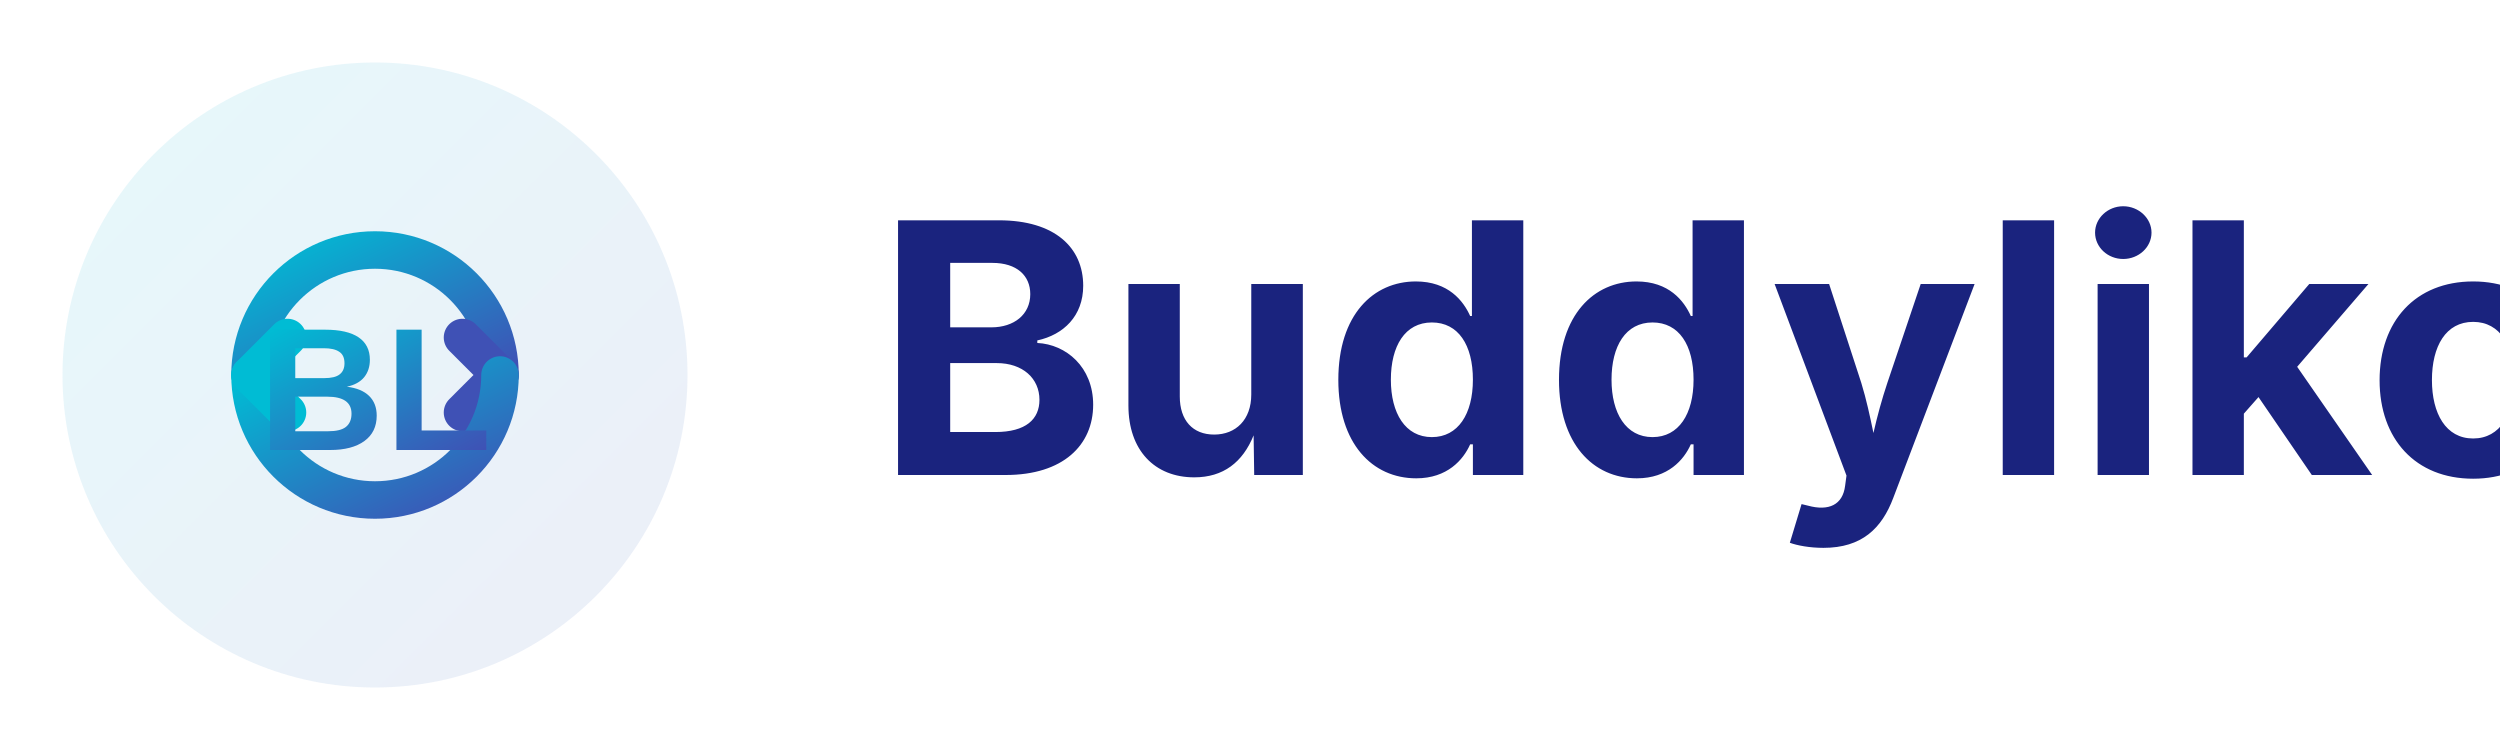
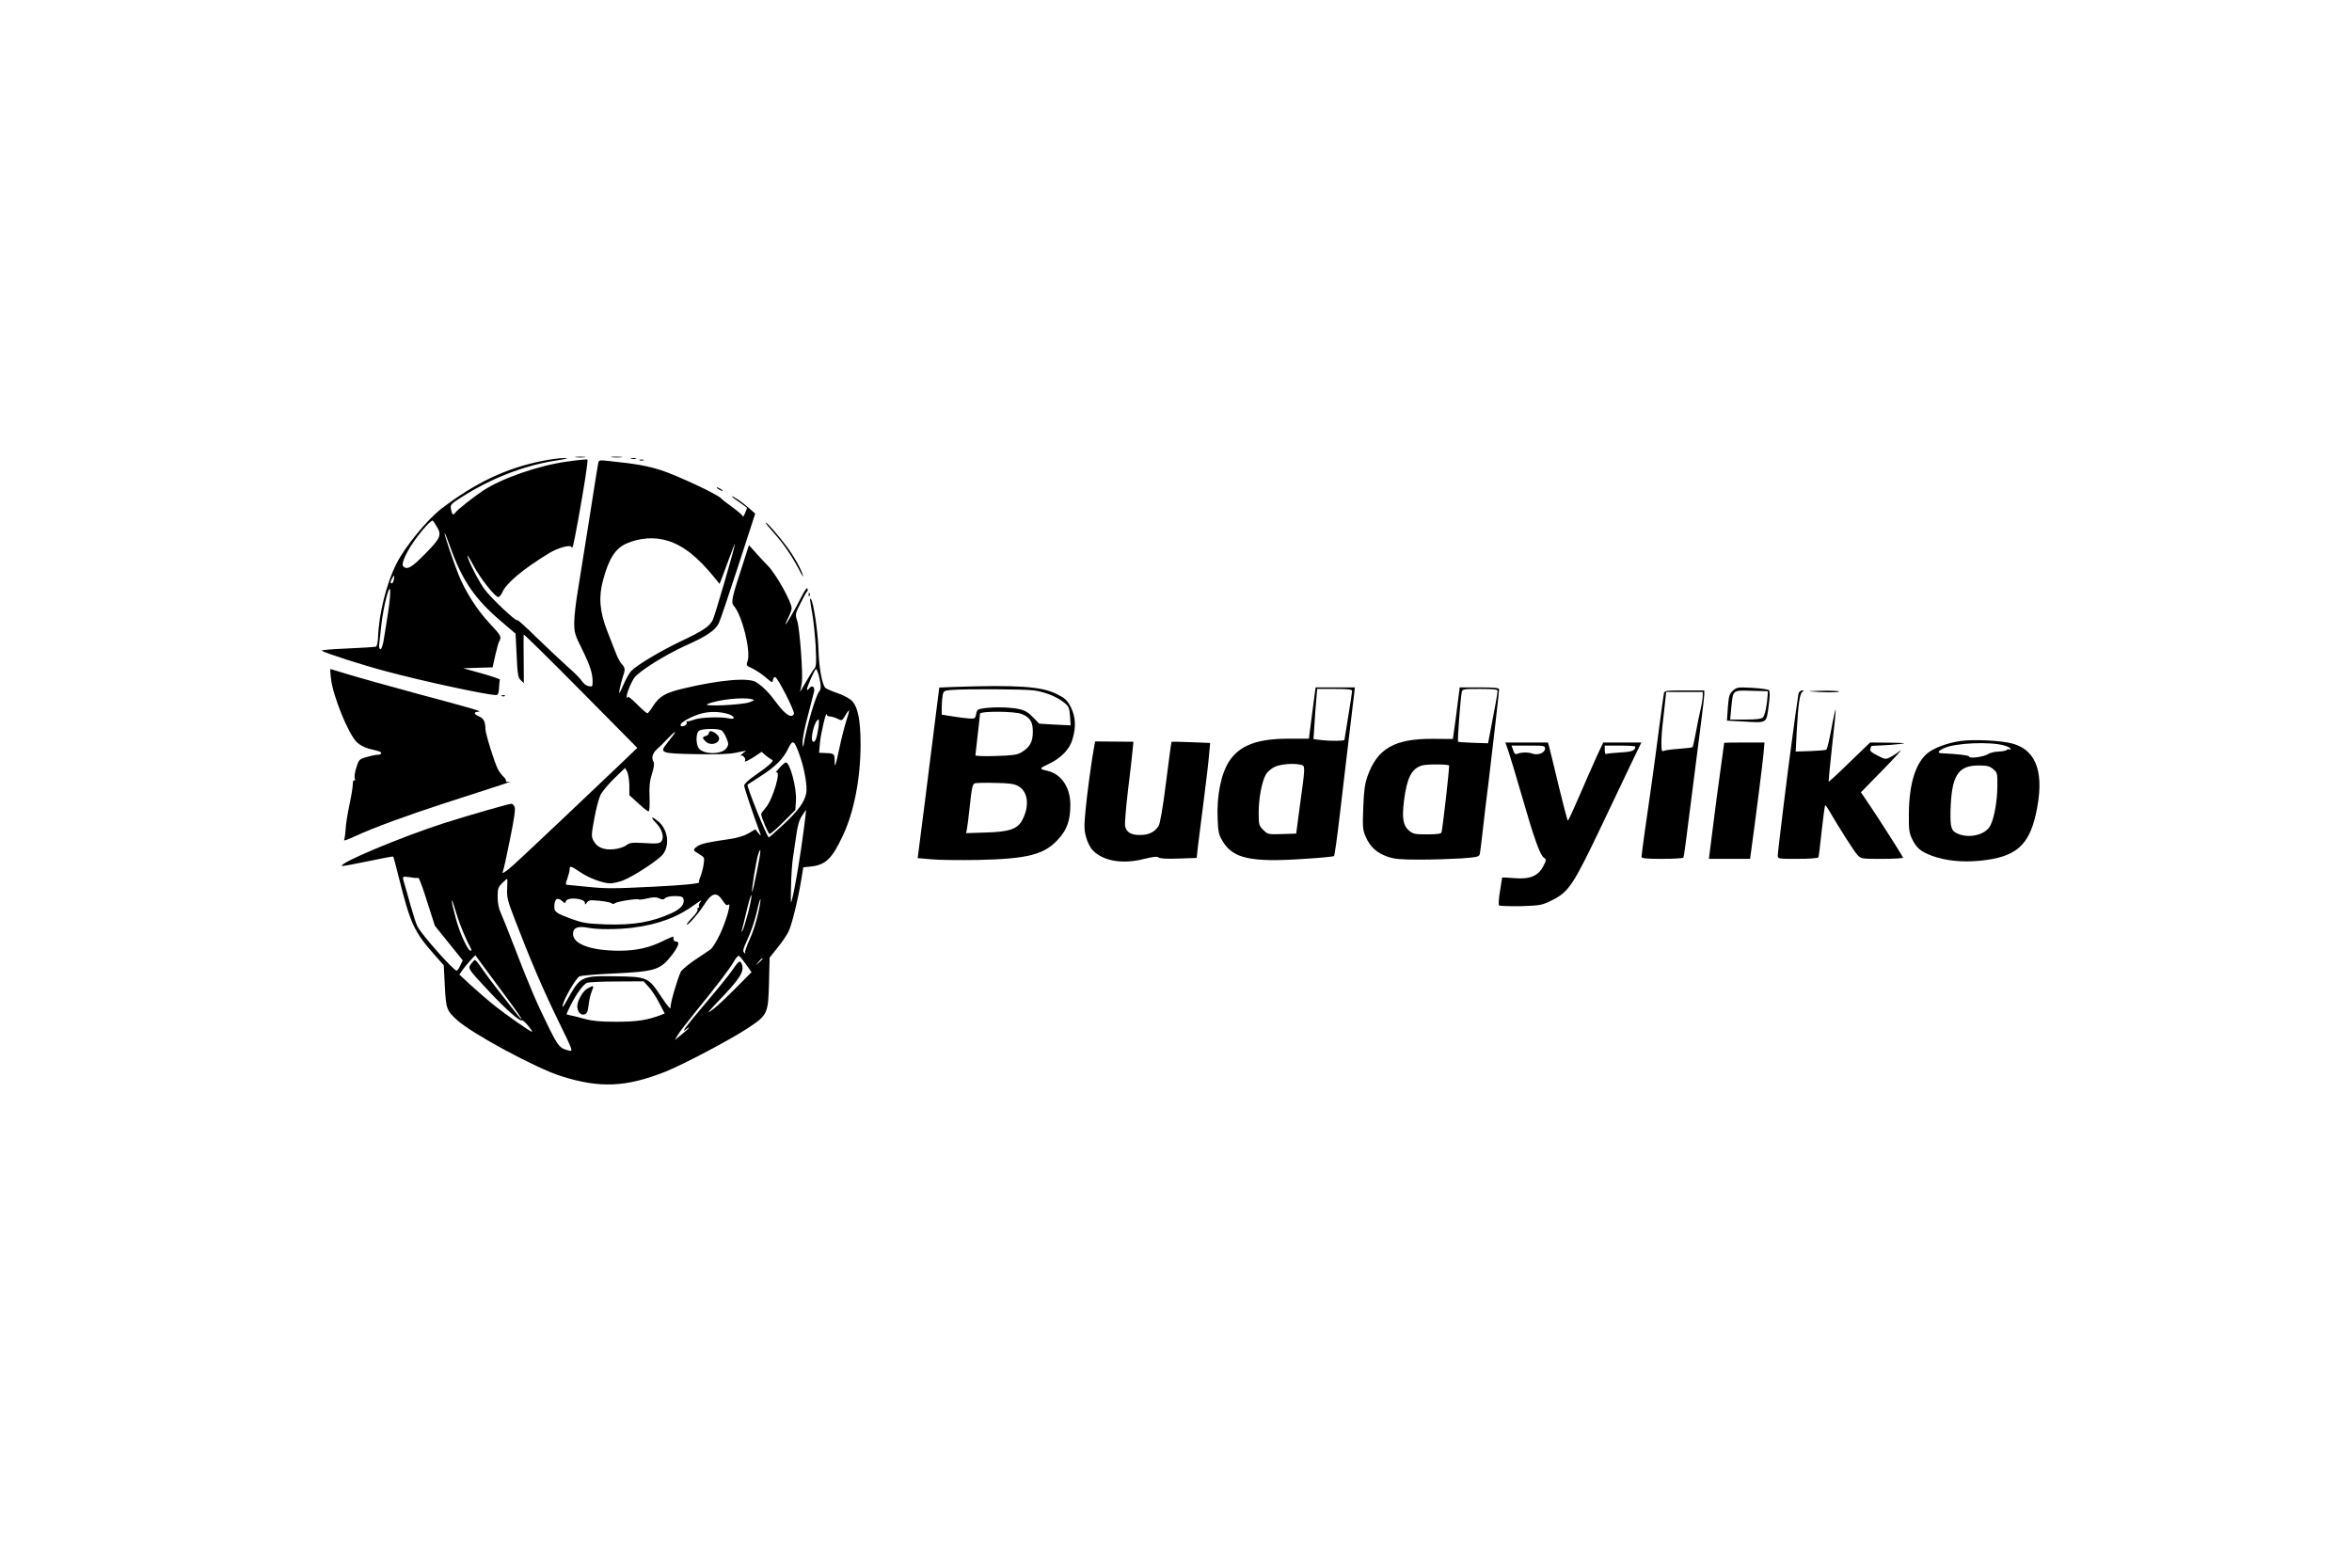
- <svg xmlns="http://www.w3.org/2000/svg" width="200" height="60" viewBox="0 0 200 60">
-   <defs>
-     <linearGradient id="buddyGradientC" x1="0%" y1="0%" x2="100%" y2="100%">
-       <stop offset="0%" style="stop-color:#00BCD4;stop-opacity:1" />
-       <stop offset="100%" style="stop-color:#3F51B5;stop-opacity:1" />
-     </linearGradient>
-   </defs>
-   <circle cx="30" cy="30" r="25" fill="url(#buddyGradientC)" opacity="0.1" />
-   <path d="M 20 30 A 10 10 0 1 1 40 30" stroke="url(#buddyGradientC)" stroke-width="3" fill="none" stroke-linecap="round" />
-   <path d="M 40 30 L 37 27 M 40 30 L 37 33" stroke="#3F51B5" stroke-width="3" stroke-linecap="round" />
-   <path d="M 40 30 A 10 10 0 1 1 20 30" stroke="url(#buddyGradientC)" stroke-width="3" fill="none" stroke-linecap="round" />
-   <path d="M 20 30 L 23 27 M 20 30 L 23 33" stroke="#00BCD4" stroke-width="3" stroke-linecap="round" />
-   <text x="30" y="36" font-family="Arial, sans-serif" font-size="14" font-weight="bold" fill="url(#buddyGradientC)" text-anchor="middle">BL</text>
-   <text x="70" y="38" font-family="-apple-system, BlinkMacSystemFont, 'Segoe UI', sans-serif" font-size="28" font-weight="700" fill="#1A237E">Buddyliko</text>
+ <svg xmlns="http://www.w3.org/2000/svg" version="1.0" width="1536pt" height="1024pt" viewBox="0 0 1536 1024" preserveAspectRatio="xMidYMid meet">
+   <g transform="translate(0,1024) scale(0.1,-0.1)" fill="#000000" stroke="none">
+     <path d="M3763 7253 c15 -2 39 -2 55 0 15 2 2 4 -28 4 -30 0 -43 -2 -27 -4z" />
+     <path d="M3998 7253 c18 -2 45 -2 60 0 15 2 0 4 -33 4 -33 0 -45 -2 -27 -4z" />
+     <path d="M3545 7230 c-238 -47 -440 -143 -660 -311 -94 -71 -240 -250 -296 -361 -65 -128 -115 -328 -120 -480 -2 -34 -7 -59 -14 -62 -7 -2 -92 -8 -190 -12 -101 -4 -171 -10 -163 -15 23 -15 278 -97 416 -133 240 -65 664 -156 722 -156 12 0 17 11 19 47 1 26 4 50 6 53 3 4 -51 22 -118 41 l-122 34 96 3 96 3 17 77 c10 42 21 85 27 94 15 29 12 36 -64 117 -81 86 -159 209 -202 316 -37 94 -96 268 -91 272 2 2 18 -38 36 -89 80 -223 161 -341 339 -492 l88 -75 7 -142 c6 -125 9 -145 27 -162 l20 -19 -1 154 c-1 84 -1 158 0 163 0 6 167 -159 371 -365 l371 -375 -119 -114 c-165 -158 -605 -574 -681 -643 -56 -52 -94 -75 -77 -48 3 5 24 98 45 205 30 147 37 201 30 216 -6 10 -14 19 -19 19 -18 0 -275 -74 -439 -126 -279 -90 -688 -261 -669 -280 2 -3 78 11 168 30 90 19 165 33 167 31 2 -2 19 -66 38 -142 74 -296 99 -350 230 -498 l62 -70 7 -138 c8 -148 12 -158 80 -220 98 -89 513 -313 676 -365 255 -82 427 -74 685 28 121 49 428 211 542 287 125 83 129 93 134 293 l4 165 52 65 c29 35 61 83 72 106 21 43 60 201 83 339 l13 80 50 5 c97 11 137 50 209 203 73 156 115 373 115 595 0 160 -18 247 -59 287 -16 14 -58 37 -96 49 -37 13 -71 28 -75 33 -22 23 -42 136 -45 252 -3 112 -33 313 -50 329 -8 8 -6 -5 10 -98 8 -47 18 -142 22 -213 5 -106 4 -130 -9 -145 -9 -9 -34 -51 -58 -92 -23 -41 -39 -66 -35 -55 4 11 9 38 12 60 7 61 -14 344 -30 397 -15 46 -14 48 22 120 20 40 39 74 43 76 4 2 4 10 1 18 -3 8 -18 -12 -39 -54 -41 -82 -104 -190 -104 -179 0 4 9 25 20 47 11 22 20 47 20 57 0 40 -99 218 -152 274 -29 30 -70 74 -90 97 l-37 41 -44 -137 c-68 -207 -74 -238 -55 -259 55 -62 113 -297 90 -362 -10 -27 -8 -30 31 -47 23 -11 62 -37 87 -58 43 -37 45 -38 48 -17 2 12 9 20 15 18 18 -6 128 -223 122 -239 -13 -33 -56 -7 -110 66 -53 72 -90 109 -135 139 -48 33 -235 17 -472 -39 -123 -29 -161 -51 -203 -116 -16 -26 -33 -47 -37 -47 -5 -1 -35 26 -68 59 -33 33 -60 55 -60 48 0 -6 -3 -8 -6 -5 -9 8 23 94 48 129 31 44 202 151 342 214 132 59 186 96 210 143 8 14 64 181 126 371 l112 345 -45 40 c-43 37 -107 81 -107 72 0 -3 25 -21 98 -73 2 -1 -4 -17 -12 -35 -8 -19 -15 -29 -15 -22 -1 7 -30 32 -65 58 -35 25 -69 51 -76 59 -21 26 -293 153 -394 185 -93 29 -160 41 -333 59 -72 8 -72 8 -77 -17 -3 -14 -28 -172 -56 -351 -28 -179 -62 -390 -75 -470 -14 -80 -25 -177 -25 -216 0 -65 4 -80 49 -170 54 -109 71 -161 71 -215 0 -34 -2 -36 -26 -31 -15 3 -33 17 -42 31 -8 14 -51 58 -95 96 -43 39 -135 125 -203 191 -68 67 -124 118 -126 113 -5 -13 -172 145 -213 201 -33 45 -84 140 -106 198 -16 43 0 21 36 -47 41 -77 138 -201 159 -201 7 0 19 14 26 30 25 60 134 152 308 258 55 33 134 55 143 40 9 -14 10 -10 44 172 39 215 67 392 61 398 -3 3 -63 -3 -133 -13 -187 -26 -427 -109 -550 -191 -66 -44 -163 -121 -180 -143 -14 -20 -21 -13 -28 25 -5 27 -1 32 70 77 191 122 402 204 605 237 85 13 102 18 65 18 -27 0 -90 -8 -140 -18z m-696 -424 c38 -60 30 -79 -71 -182 -90 -92 -119 -109 -145 -83 -17 17 29 111 95 197 46 60 86 102 98 102 1 0 12 -15 23 -34z m1511 -98 c101 -31 195 -104 307 -242 l32 -40 12 30 c6 16 29 76 50 134 21 58 38 101 38 97 2 -17 -131 -472 -145 -498 -21 -41 -64 -70 -204 -136 -137 -65 -292 -158 -328 -196 -12 -13 -36 -55 -52 -93 -26 -59 -29 -63 -24 -29 4 22 13 57 20 79 18 51 18 63 -5 88 -11 11 -28 43 -39 72 -11 28 -37 94 -57 146 -49 126 -57 221 -26 333 38 141 81 206 155 238 87 37 181 43 266 17z m-1788 -253 c-2 -14 -8 -25 -13 -25 -12 0 -11 7 1 31 14 26 18 24 12 -6z m-36 -205 c-9 -58 -21 -138 -28 -177 -6 -43 -16 -73 -23 -73 -7 0 -10 11 -9 28 2 15 8 72 14 127 13 119 53 277 58 230 2 -16 -3 -77 -12 -135z m2812 -425 c14 -54 15 -88 3 -100 -23 -24 -84 -233 -104 -355 -2 -14 -5 -5 -6 20 0 25 15 104 35 175 19 72 37 142 40 156 7 33 -13 47 -31 23 -8 -11 -15 -14 -15 -7 0 17 51 133 59 133 4 0 12 -20 19 -45z m-439 -152 c21 -5 20 -7 -15 -20 -48 -18 -314 -30 -274 -12 66 29 233 47 289 32z m619 -138 c-11 -33 -33 -118 -48 -190 -24 -112 -28 -123 -29 -80 -1 55 0 54 -74 57 l-28 1 6 68 c6 62 42 212 44 182 1 -7 10 -13 21 -13 12 0 34 -7 50 -15 28 -14 29 -14 50 21 11 20 23 35 25 33 2 -2 -6 -31 -17 -64z m-782 44 c53 -14 64 -43 12 -31 -52 11 -179 7 -223 -8 -22 -8 -44 -13 -48 -12 -5 1 -6 -2 -2 -7 3 -6 -3 -15 -14 -21 -11 -5 -22 -6 -25 -1 -9 13 24 37 89 65 66 28 138 33 211 15z m599 -91 c-10 -69 -22 -101 -36 -92 -21 13 12 144 37 144 3 0 3 -24 -1 -52z m-635 -18 c10 -5 25 -28 34 -51 15 -37 15 -44 1 -65 -26 -40 -135 -45 -176 -8 -26 23 -27 109 -2 122 22 13 121 14 143 2z m-311 -29 c-8 -10 -27 -35 -43 -56 -51 -63 -41 -67 189 -71 142 -3 219 0 264 10 l64 13 -24 -19 c-13 -11 -19 -17 -13 -14 15 8 38 -20 29 -34 -8 -13 33 7 79 39 l30 20 27 -24 c16 -13 34 -25 41 -28 16 -6 -18 -37 -114 -104 -40 -27 -68 -54 -68 -64 0 -14 56 -182 105 -314 6 -17 4 -16 -13 4 l-19 24 -44 -26 c-28 -16 -72 -30 -119 -37 -142 -20 -193 -31 -216 -48 -31 -23 -30 -26 12 -51 35 -21 36 -23 29 -67 -3 -24 -13 -60 -20 -78 -8 -18 -12 -36 -9 -38 9 -9 -97 -20 -301 -30 -260 -13 -309 -13 -435 0 -58 6 -113 11 -122 12 -16 0 -16 3 -3 41 8 23 15 50 15 60 0 26 7 24 68 -17 61 -41 150 -74 198 -74 18 0 57 9 85 20 72 29 235 136 260 172 46 64 29 165 -37 217 -42 33 -48 24 -10 -14 40 -40 56 -96 35 -121 -12 -14 -29 -16 -108 -11 -83 5 -97 3 -121 -14 -15 -12 -50 -23 -81 -26 -66 -7 -111 12 -134 57 -14 27 -13 39 6 142 11 62 29 131 40 154 10 22 51 71 90 109 l71 69 14 -25 c7 -13 13 -53 14 -89 l0 -64 58 -53 c31 -29 62 -53 67 -53 6 0 9 35 7 92 -3 71 1 108 16 155 12 37 16 66 11 75 -17 26 -9 57 22 85 17 15 50 47 72 71 43 44 59 55 36 23z m824 -136 c31 -88 51 -204 42 -247 -12 -59 -53 -114 -147 -202 -51 -47 -94 -86 -97 -86 -12 1 -148 338 -139 345 2 1 41 27 88 57 96 62 146 112 179 182 29 58 38 52 74 -49z m25 -492 c-20 -155 -52 -350 -72 -433 -12 -53 -13 -51 -10 70 1 69 7 154 13 190 5 36 15 103 22 150 8 58 19 96 37 122 13 21 25 38 26 38 1 0 -6 -62 -16 -137z m-305 -266 c-15 -75 -29 -135 -31 -132 -6 5 27 210 40 246 21 61 18 18 -9 -114z m-2211 -41 c4 3 30 -67 57 -154 l51 -159 91 -113 91 -113 -16 -33 c-8 -19 -19 -34 -24 -34 -20 0 -228 234 -256 289 -8 14 -28 78 -46 141 -17 63 -36 128 -41 144 -13 43 -13 43 39 36 26 -5 50 -6 54 -4z m580 -70 c-3 -57 2 -78 54 -212 99 -258 183 -453 282 -656 90 -184 95 -197 72 -191 -64 14 -74 26 -139 158 -75 151 -126 270 -222 520 -38 99 -78 199 -89 223 -13 27 -20 64 -20 103 0 54 3 64 29 90 16 16 31 29 33 29 2 0 2 -29 0 -64z m1407 -78 c18 -28 27 -35 37 -27 22 18 -11 -101 -54 -193 -21 -45 -49 -91 -63 -100 -13 -10 -59 -40 -102 -69 -42 -28 -83 -63 -91 -77 -23 -48 -69 -206 -67 -232 2 -17 -17 4 -61 70 -85 128 -89 130 -305 133 -219 3 -223 0 -311 -158 -24 -43 -32 -52 -27 -30 9 43 86 175 109 187 11 6 109 14 220 19 274 13 307 23 381 117 46 58 57 92 30 92 -13 0 -19 11 -17 31 1 4 -30 -8 -67 -27 -91 -45 -176 -64 -287 -64 -198 0 -319 50 -300 125 7 28 38 36 96 25 61 -12 188 -12 290 0 168 21 296 69 410 153 30 22 47 31 37 19 -11 -11 -16 -26 -12 -31 3 -6 1 -11 -5 -11 -6 0 -8 -5 -4 -11 3 -6 -13 -31 -37 -55 -24 -24 -38 -44 -33 -44 12 0 80 79 109 125 53 85 85 93 124 33z m167 -79 c-15 -56 -31 -109 -37 -118 -9 -13 -9 -13 -4 4 3 11 18 69 32 130 14 60 28 104 30 97 3 -6 -7 -58 -21 -113z m-422 87 c8 -32 -20 -64 -77 -90 -132 -60 -251 -80 -433 -74 -124 5 -148 9 -223 36 -97 36 -111 46 -111 77 0 53 19 68 52 39 16 -16 18 -16 24 0 11 29 124 18 124 -12 0 -13 2 -13 13 3 12 16 23 17 83 11 38 -4 73 -11 78 -16 6 -6 14 -6 21 0 13 11 143 32 155 25 4 -3 31 0 59 7 39 9 57 9 76 0 21 -10 29 -9 40 2 9 8 34 13 64 13 41 -1 51 -4 55 -21z m486 -97 c-11 -52 -36 -127 -55 -167 -19 -41 -32 -79 -29 -85 5 -8 2 -8 -6 0 -11 10 -7 26 23 90 20 43 46 120 58 171 11 51 23 91 25 89 3 -2 -4 -47 -16 -98z m-1961 -22 c17 -54 54 -143 89 -209 2 -5 0 -8 -5 -8 -18 0 -73 120 -97 214 -15 54 -26 103 -25 110 1 12 4 3 38 -107z m161 -309 c25 -34 94 -127 153 -207 59 -79 106 -146 103 -148 -2 -2 -30 30 -62 73 -33 42 -81 104 -108 138 -26 33 -66 87 -88 119 -21 31 -42 57 -46 57 -4 0 -15 -12 -25 -25 -23 -32 -23 -31 120 -184 110 -117 199 -195 212 -186 5 2 22 -13 40 -35 18 -22 29 -40 26 -40 -11 0 -175 115 -246 172 -37 29 -103 87 -148 127 l-81 75 17 25 c12 20 83 101 88 101 0 0 21 -28 45 -62z m1721 4 l37 -52 -102 -103 c-55 -56 -121 -118 -146 -137 -50 -38 -43 -27 28 47 147 153 175 197 156 247 -10 26 -21 19 -58 -36 -19 -29 -100 -129 -180 -223 -129 -152 -166 -202 -121 -165 8 7 15 10 15 7 0 -2 -21 -22 -47 -43 l-47 -38 20 33 c10 18 62 85 114 149 141 173 224 282 251 329 13 24 29 41 34 40 6 -2 26 -27 46 -55z m109 35 c0 -2 -10 -12 -22 -23 l-23 -19 19 23 c18 21 26 27 26 19z m-746 -181 c18 -18 49 -65 70 -105 l37 -71 -25 -10 c-90 -34 -156 -44 -291 -44 -104 0 -157 5 -205 18 -36 10 -77 21 -92 23 -16 3 -28 7 -28 9 0 3 12 28 26 57 39 77 83 137 107 147 12 5 100 9 196 9 l174 1 31 -34z" />
+     <path d="M4630 5453 c0 -8 -9 -17 -20 -20 -25 -7 -25 -15 -1 -37 42 -38 114 2 77 42 -23 26 -56 35 -56 15z" />
+     <path d="M5089 5223 c-18 -20 -28 -33 -21 -29 37 21 -21 -177 -67 -229 -17 -20 -31 -39 -30 -43 1 -22 46 -126 54 -129 6 -2 46 33 90 77 l79 79 4 61 c6 82 -39 250 -66 250 -5 0 -24 -16 -43 -37z" />
+     <path d="M3838 3784 c-31 -16 -68 -80 -68 -117 0 -35 23 -61 47 -53 16 5 22 18 27 62 3 31 13 71 21 90 16 38 12 40 -27 18z" />
+     <path d="M4123 7243 c9 -2 23 -2 30 0 6 3 -1 5 -18 5 -16 0 -22 -2 -12 -5z" />
+     <path d="M4178 7233 c6 -2 18 -2 25 0 6 3 1 5 -13 5 -14 0 -19 -2 -12 -5z" />
+     <path d="M4680 7056 c0 -3 9 -10 20 -16 11 -6 20 -8 20 -6 0 3 -9 10 -20 16 -11 6 -20 8 -20 6z" />
+     <path d="M5000 6826 c0 -4 23 -33 51 -64 61 -67 122 -155 167 -242 18 -36 30 -54 26 -40 -10 40 -61 130 -107 191 -57 76 -136 166 -137 155z" />
+     <path d="M5281 6354 c0 -11 3 -14 6 -6 3 7 2 16 -1 19 -3 4 -6 -2 -5 -13z" />
+     <path d="M2162 5804 c13 -112 113 -358 168 -412 16 -16 49 -34 77 -42 26 -6 56 -14 66 -17 25 -6 21 -23 -6 -23 -13 0 -46 -7 -73 -15 -48 -14 -51 -17 -67 -69 -10 -29 -14 -62 -10 -71 4 -11 2 -16 -4 -12 -5 3 -9 -7 -9 -26 0 -18 -10 -78 -22 -134 -12 -57 -24 -129 -25 -161 -2 -32 -7 -63 -10 -70 -4 -6 27 5 70 25 123 57 339 136 588 217 381 122 451 146 422 140 -16 -2 -26 -1 -23 4 3 5 -4 18 -15 28 -12 10 -28 32 -37 49 -23 44 -82 234 -82 264 0 47 -12 69 -41 81 -35 15 -38 30 -6 31 32 1 -22 17 -403 119 -184 50 -385 106 -446 125 -62 19 -114 35 -116 35 -2 0 -1 -30 4 -66z" />
+     <path d="M6230 5753 l-96 -4 -23 -182 c-12 -100 -44 -351 -70 -557 l-48 -375 91 -8 c50 -5 188 -6 306 -4 321 7 430 35 520 134 59 64 80 125 80 227 0 114 -60 202 -153 222 -52 11 -51 15 12 44 81 39 136 95 155 161 24 81 21 146 -11 210 -25 47 -36 58 -93 86 -98 49 -252 60 -670 46z m525 -23 c74 -11 152 -43 199 -83 25 -20 30 -32 34 -85 l4 -60 -103 5 -102 6 -41 42 c-32 33 -53 45 -94 54 -59 12 -155 14 -225 5 -42 -6 -47 -10 -52 -38 -6 -30 -8 -31 -48 -29 -23 2 -72 8 -109 14 l-68 11 0 48 c0 26 3 61 6 78 6 29 10 31 53 35 105 8 481 6 546 -3z m-82 -154 c55 -23 72 -51 72 -116 0 -67 -20 -102 -76 -135 -28 -16 -57 -20 -166 -23 -73 -3 -133 0 -133 4 0 5 7 65 15 134 8 69 15 131 15 138 0 18 229 17 273 -2z m-25 -470 c65 -34 77 -127 30 -219 -31 -62 -85 -81 -241 -85 l-128 -4 5 23 c3 13 10 69 16 124 17 157 20 173 38 179 9 2 69 4 132 2 88 -1 123 -6 148 -20z" />
+     <path d="M8586 5708 c-3 -24 -13 -99 -22 -168 l-16 -125 -132 0 c-205 0 -319 -43 -387 -145 -54 -81 -84 -225 -77 -380 3 -82 7 -102 31 -142 68 -116 183 -142 536 -118 102 6 189 15 193 18 4 4 21 126 38 272 17 146 44 371 59 500 16 129 31 256 34 283 l5 47 -128 0 -128 0 -6 -42z m244 19 c0 -7 -11 -81 -25 -165 -14 -84 -25 -154 -25 -155 0 -7 -90 -8 -143 -2 l-59 7 6 92 c3 50 8 124 12 164 l6 72 114 0 c86 0 114 -3 114 -13z m-332 -483 c27 -8 27 -6 -12 -289 l-21 -160 -93 -3 c-91 -3 -93 -2 -122 27 -28 28 -30 34 -30 113 0 95 21 204 47 249 10 18 36 40 58 50 40 19 127 25 173 13z" />
+     <path d="M9521 5658 c-6 -51 -16 -127 -22 -169 l-11 -76 -126 1 c-255 2 -367 -62 -432 -246 -17 -49 -23 -93 -27 -203 -5 -130 -4 -145 17 -193 28 -64 72 -104 142 -128 43 -15 83 -19 208 -19 85 0 208 4 273 8 109 8 117 11 121 30 3 12 12 87 21 167 9 80 25 215 36 300 24 197 69 591 69 607 0 10 -31 13 -129 13 l-128 0 -12 -92z m259 70 c0 -14 -14 -96 -42 -238 l-20 -105 -96 3 c-53 2 -98 5 -100 7 -5 4 16 289 24 323 4 21 8 22 119 22 82 0 115 -3 115 -12z m-317 -488 c5 -4 -41 -407 -49 -437 -2 -9 -30 -13 -93 -13 -81 0 -92 2 -120 25 -38 33 -46 81 -32 195 19 149 49 209 117 230 29 9 168 9 177 0z" />
+     <path d="M11317 5729 c-23 -21 -27 -34 -33 -110 l-6 -86 109 -6 c155 -9 148 -13 163 99 9 65 9 99 2 106 -5 5 -54 12 -109 15 -94 5 -100 4 -126 -18z m227 -29 c-4 -66 -18 -133 -31 -146 -11 -10 -41 -14 -114 -14 l-100 0 7 73 c12 123 6 118 131 115 l108 -3 -1 -25z" />
+     <path d="M10866 5708 c-3 -13 -16 -113 -31 -223 -14 -110 -36 -274 -49 -365 -34 -232 -66 -463 -66 -477 0 -10 34 -13 134 -13 74 0 137 4 140 8 3 5 23 154 45 333 23 178 52 411 66 518 14 106 25 204 25 217 l0 24 -130 0 c-126 0 -130 -1 -134 -22z m254 -13 c0 -14 -6 -54 -14 -88 -8 -34 -22 -102 -31 -152 -9 -49 -19 -92 -21 -95 -3 -3 -42 -8 -87 -11 -45 -3 -90 -9 -99 -13 -16 -7 -18 -2 -18 51 0 33 4 95 10 139 5 43 12 105 15 137 l6 57 120 0 119 0 0 -25z" />
+     <path d="M11745 5708 c-2 -13 -11 -75 -20 -138 -8 -63 -20 -146 -25 -185 -20 -141 -90 -708 -90 -731 0 -24 0 -24 129 -24 73 0 132 4 136 10 3 5 13 84 22 175 10 91 20 165 23 165 3 0 12 -12 21 -28 75 -128 167 -272 187 -294 26 -28 26 -28 165 -28 76 0 137 4 135 8 -7 17 -150 242 -211 332 l-64 95 146 149 c80 82 130 138 111 123 -19 -15 -49 -35 -66 -43 -29 -15 -33 -15 -83 11 -38 19 -51 31 -47 41 3 9 6 18 6 20 0 2 28 4 63 5 34 1 89 5 122 9 51 6 41 7 -66 9 l-126 1 -134 -129 c-73 -72 -135 -128 -137 -127 -1 2 9 108 23 236 15 127 25 233 23 236 -2 2 -15 -55 -28 -127 -13 -72 -28 -133 -33 -136 -5 -3 -52 -7 -104 -9 l-96 -3 7 137 c10 175 19 242 37 253 11 7 11 9 -3 9 -10 0 -20 -10 -23 -22z" />
+     <path d="M11820 5724 c83 -8 190 -8 190 -1 0 4 -51 6 -112 5 -62 -1 -97 -3 -78 -4z" />
+     <path d="M3278 5693 c7 -3 16 -2 19 1 4 3 -2 6 -13 5 -11 0 -14 -3 -6 -6z" />
+     <path d="M12805 5400 c-83 -11 -172 -44 -215 -78 -80 -65 -122 -199 -124 -397 -1 -107 2 -125 22 -167 29 -58 56 -81 129 -108 87 -32 197 -44 316 -32 228 23 315 96 362 302 59 265 9 418 -152 463 -71 20 -253 29 -338 17z m283 -29 c23 -7 42 -16 42 -22 0 -6 -4 -8 -9 -4 -5 3 -12 1 -15 -3 -3 -5 -26 -10 -53 -11 -26 -1 -58 -8 -70 -17 -29 -18 -123 -31 -123 -16 0 8 -75 17 -182 22 -29 2 -21 16 20 34 73 33 295 43 390 17z m-71 -155 c27 -23 28 -28 27 -108 0 -98 -20 -209 -45 -259 -30 -61 -135 -88 -213 -55 -43 18 -50 40 -48 146 6 233 47 300 184 300 56 0 71 -4 95 -24z" />
+     <path d="M7146 5366 c-17 -90 -47 -312 -57 -420 -10 -107 -9 -130 5 -178 8 -30 28 -68 43 -83 69 -70 195 -91 332 -56 62 15 88 18 97 10 9 -7 55 -10 131 -7 l118 4 8 74 c5 41 22 176 38 300 16 124 32 259 35 301 l7 76 -124 5 c-68 3 -126 4 -128 2 -2 -2 -18 -120 -36 -264 -22 -174 -39 -269 -49 -286 -27 -40 -64 -58 -121 -58 -59 -1 -90 18 -98 61 -2 14 6 116 19 227 14 110 27 228 30 261 l6 60 -125 1 -125 1 -6 -31z" />
+     <path d="M9851 5333 c11 -32 49 -159 85 -283 81 -282 120 -391 144 -410 20 -15 20 -16 -1 -57 -32 -64 -87 -88 -190 -79 -43 4 -79 5 -79 4 0 -2 -7 -41 -14 -88 -8 -47 -11 -89 -6 -94 4 -4 68 -6 142 -5 127 4 137 6 200 37 113 55 141 98 328 490 65 136 149 313 188 395 l71 147 -124 0 -125 0 -43 -92 c-23 -51 -74 -166 -112 -255 -39 -90 -72 -163 -76 -163 -3 0 -29 100 -59 223 -29 122 -57 237 -62 255 l-9 32 -139 0 -139 0 20 -57z m239 17 c0 -27 -46 -45 -81 -33 -28 11 -75 10 -100 -1 -13 -5 -19 0 -27 23 l-11 31 110 0 c103 0 109 -1 109 -20z m590 13 c-1 -26 -23 -34 -99 -38 -45 -3 -86 -7 -92 -10 -5 -4 -9 8 -9 24 l0 31 100 0 c55 0 100 -3 100 -7z" />
+     <path d="M11260 5388 c0 -2 -11 -84 -25 -183 -14 -99 -34 -252 -45 -340 -11 -88 -22 -177 -25 -197 l-5 -38 134 0 135 0 6 43 c28 202 77 586 82 645 l6 72 -132 0 c-72 0 -131 -1 -131 -2z" />
+   </g>
</svg>
